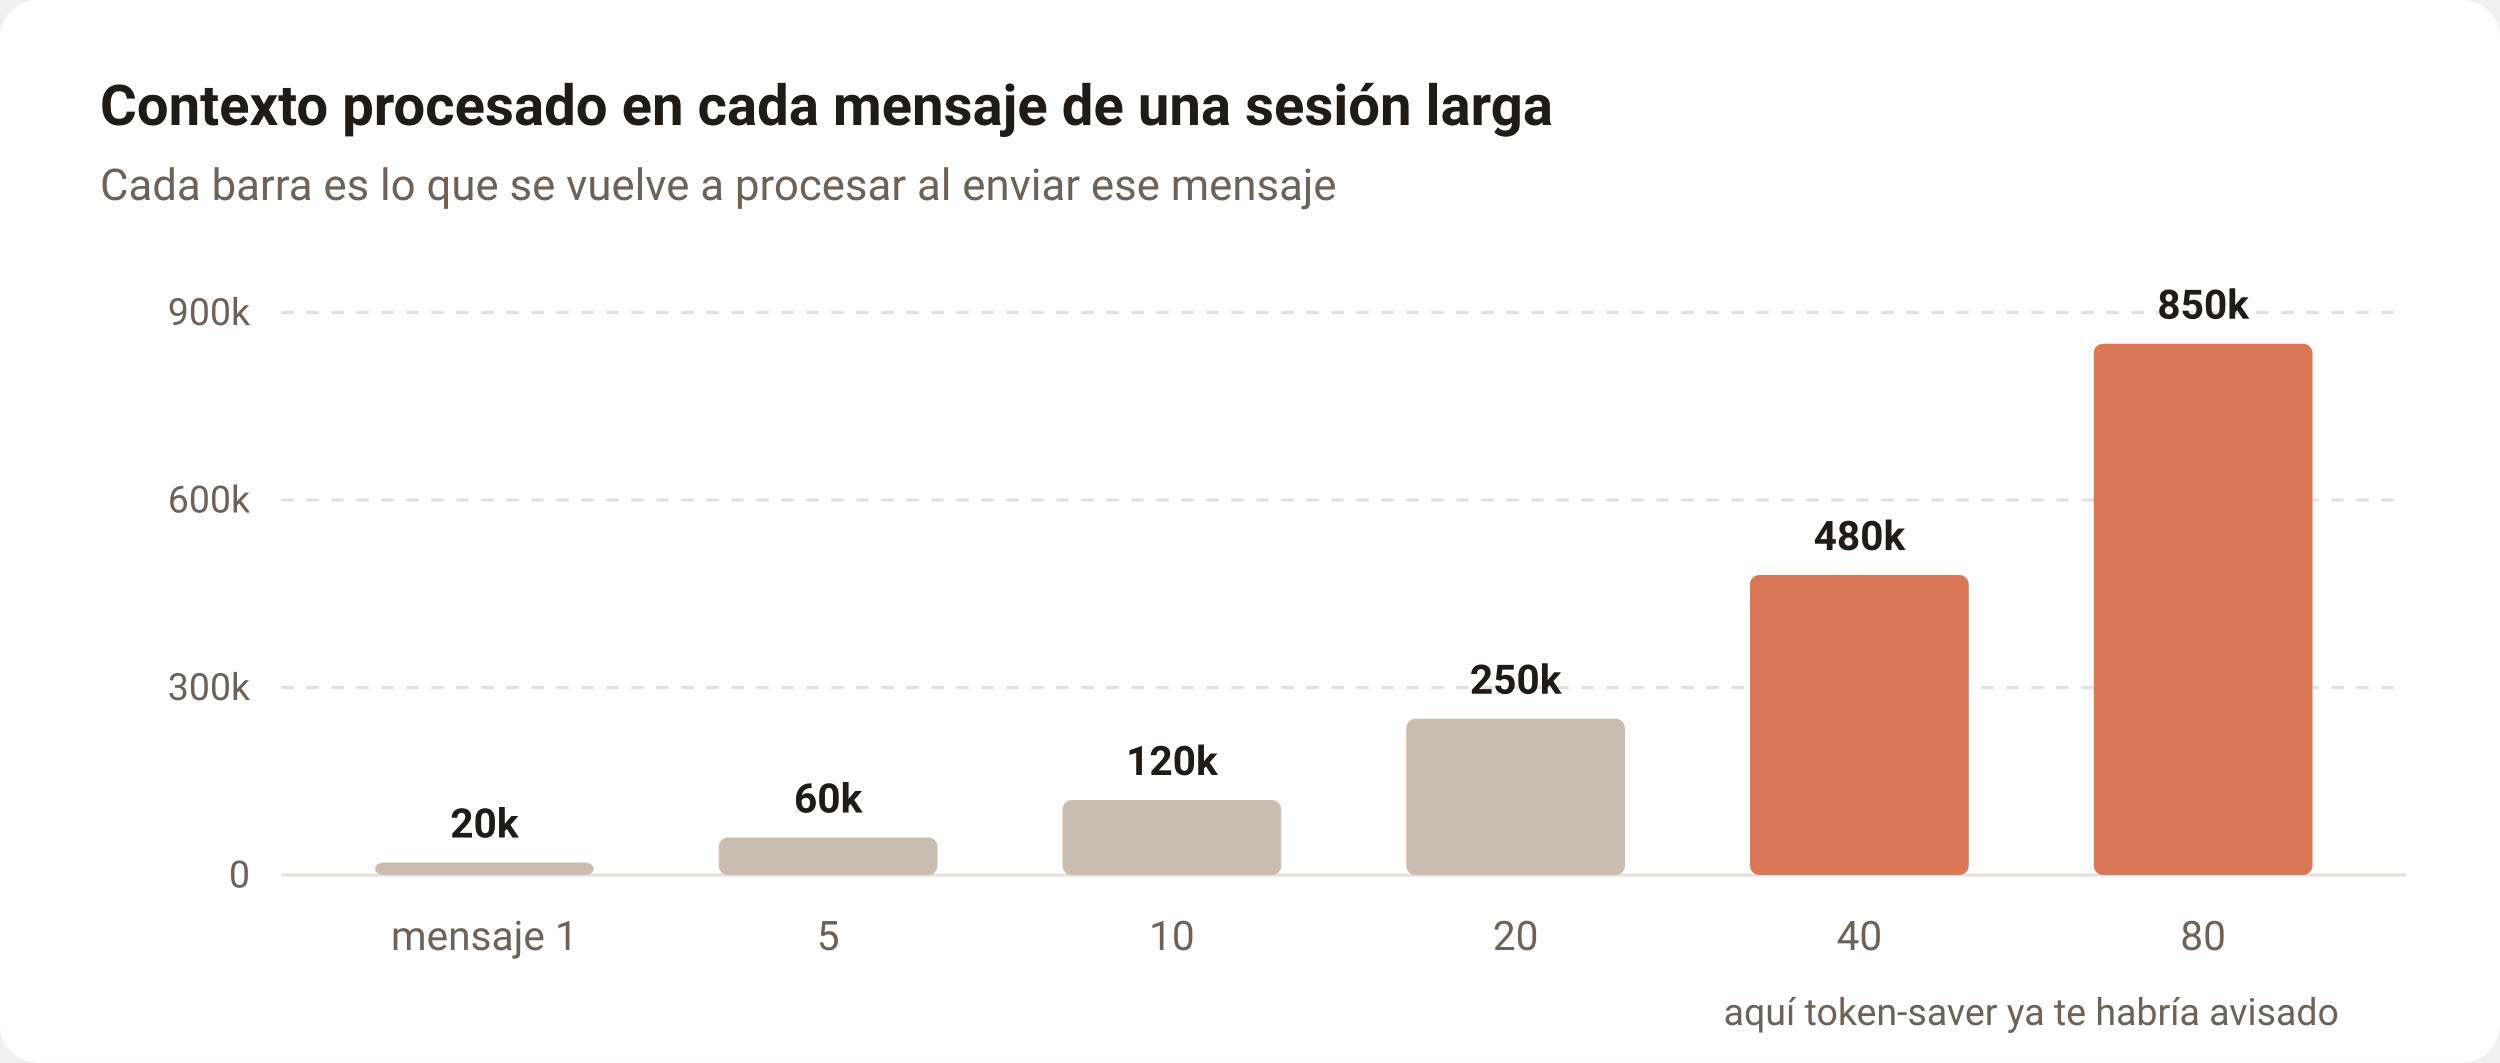
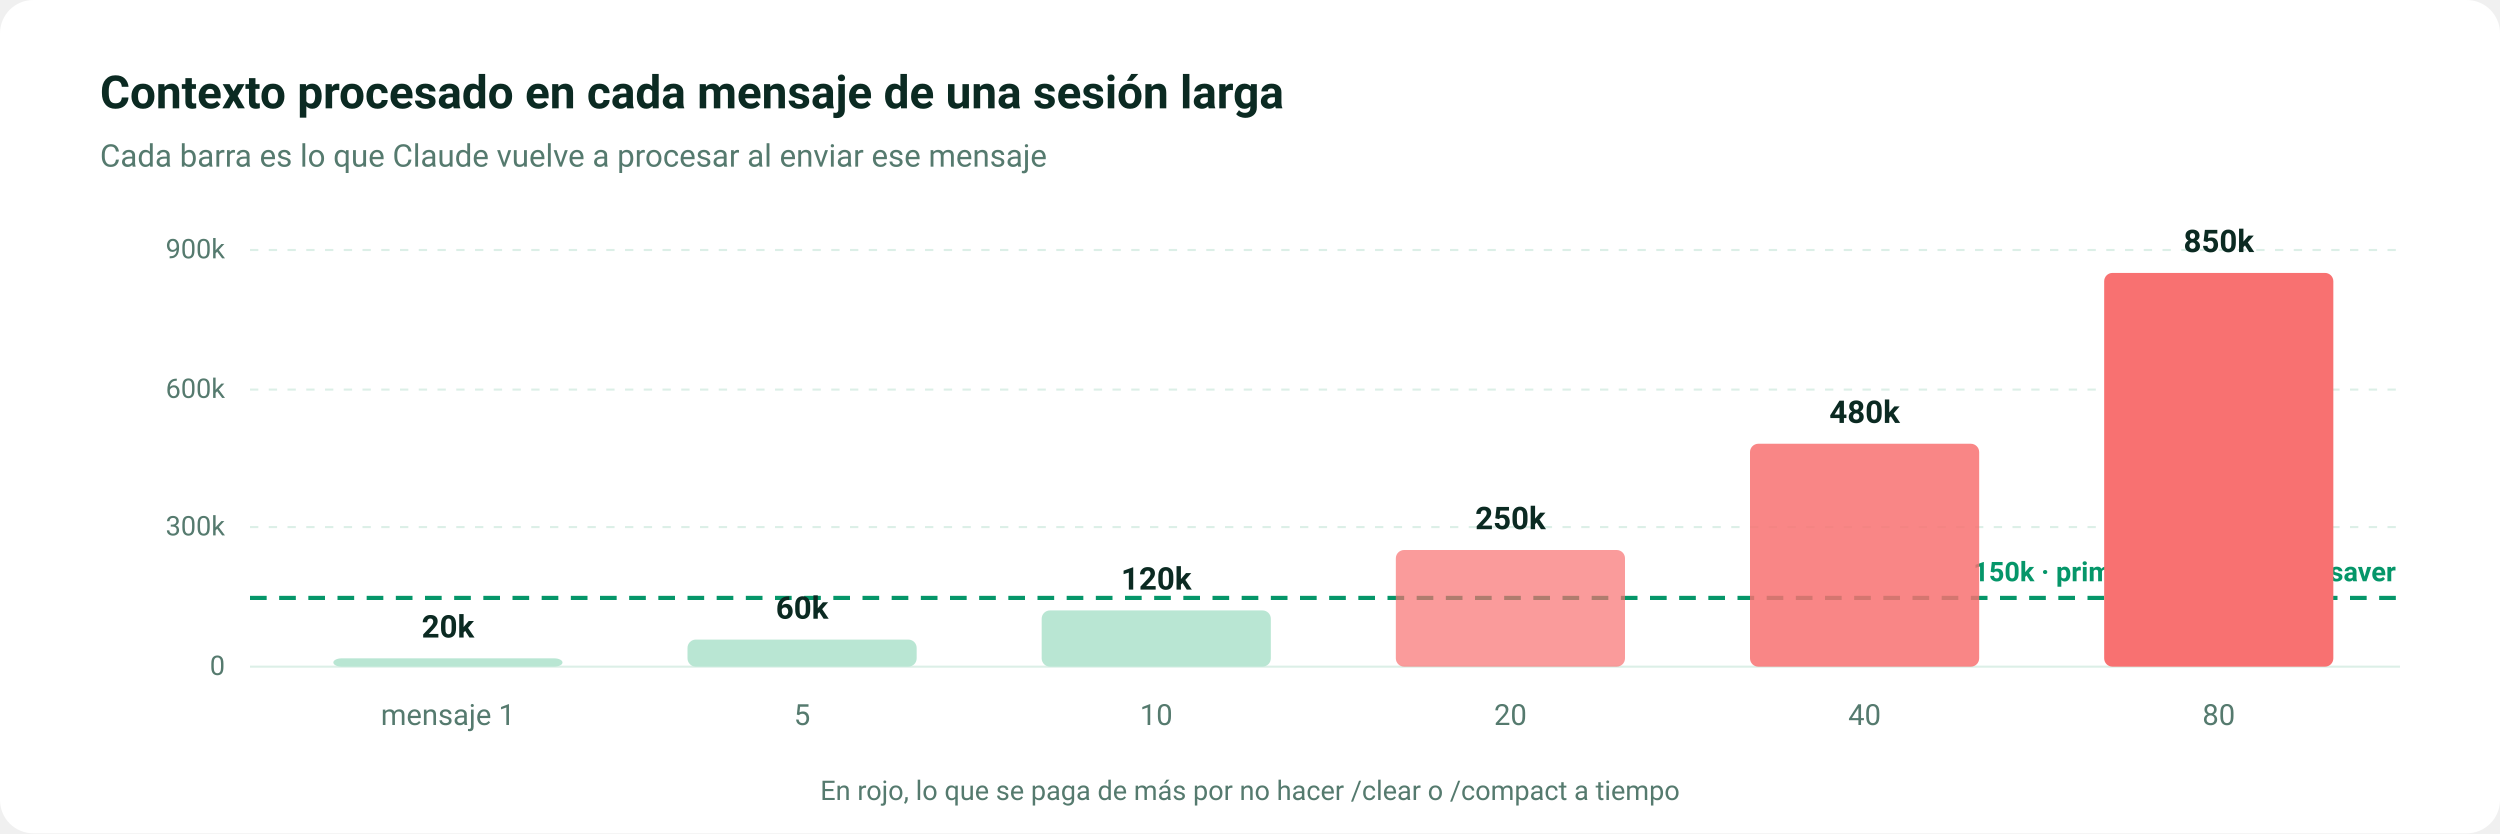
- <svg xmlns="http://www.w3.org/2000/svg" viewBox="0 0 800 340" width="800" height="340" font-family="ui-sans-serif, -apple-system, 'Segoe UI', Roboto, sans-serif">
+ <svg xmlns="http://www.w3.org/2000/svg" viewBox="0 0 1200 400" width="1200" height="400" font-family="ui-sans-serif, -apple-system, 'Segoe UI', Roboto, sans-serif">
  <style>
-     .bg { fill: #ffffff; } .ink { fill: #1f1b18; } .muted { fill: #6b625b; } .grid { stroke: #e6e0da; }
-     .bar { fill: #c9bcb1; } .hot { fill: #d97757; }
+     .bg { fill: #ffffff; } .ink { fill: #0b2a22; } .muted { fill: #557a6e; } .grid { stroke: #dcefe7; }
+     .bar { fill: #b9e6d3; } .hot { fill: #f87171; } .mark { stroke: #059669; } .marktext { fill: #059669; }
    @media (prefers-color-scheme: dark) {
-       .bg { fill: #0d1117; } .ink { fill: #f0f6fc; } .muted { fill: #9198a1; } .grid { stroke: #30363d; }
-       .bar { fill: #4a4440; }
+       .bg { fill: #0d1117; } .ink { fill: #ecfdf5; } .muted { fill: #8fb5a8; } .grid { stroke: #1a3a31; }
+       .bar { fill: #1f5446; } .hot { fill: #f87171; } .mark { stroke: #34d399; } .marktext { fill: #34d399; }
    }
  </style>
-   <rect class="bg" width="800" height="340" rx="12" />
-   <text class="ink" x="32" y="40" font-size="18" font-weight="600">Contexto procesado en cada mensaje de una sesión larga</text>
-   <text class="muted" x="32" y="64" font-size="14">Cada barra es lo que se vuelve a procesar al enviar ese mensaje</text>
+   <rect class="bg" width="1200" height="400" rx="16" />
+   <text class="ink" x="48" y="52" font-size="22" font-weight="700">Contexto procesado en cada mensaje de una sesión larga</text>
+   <text class="muted" x="48" y="80" font-size="15">Cada barra es lo que Claude vuelve a procesar al enviar ese mensaje</text>
  <g class="grid" stroke-width="1">
-     <line x1="90" y1="280" x2="770" y2="280" />
-     <line x1="90" y1="220" x2="770" y2="220" stroke-dasharray="4 4" />
-     <line x1="90" y1="160" x2="770" y2="160" stroke-dasharray="4 4" />
-     <line x1="90" y1="100" x2="770" y2="100" stroke-dasharray="4 4" />
+     <line x1="120" y1="320" x2="1152" y2="320" />
+     <line x1="120" y1="253" x2="1152" y2="253" stroke-dasharray="4 5" />
+     <line x1="120" y1="187" x2="1152" y2="187" stroke-dasharray="4 5" />
+     <line x1="120" y1="120" x2="1152" y2="120" stroke-dasharray="4 5" />
  </g>
-   <g class="muted" font-size="12" text-anchor="end">
-     <text x="80" y="284">0</text>
-     <text x="80" y="224">300k</text>
-     <text x="80" y="164">600k</text>
-     <text x="80" y="104">900k</text>
+   <g class="muted" font-size="13" text-anchor="end">
+     <text x="108" y="324">0</text>
+     <text x="108" y="257">300k</text>
+     <text x="108" y="191">600k</text>
+     <text x="108" y="124">900k</text>
  </g>
-   <g>
-     <rect class="bar" x="120" y="276" width="70" height="4" rx="3" />
-     <rect class="bar" x="230" y="268" width="70" height="12" rx="3" />
-     <rect class="bar" x="340" y="256" width="70" height="24" rx="3" />
-     <rect class="bar" x="450" y="230" width="70" height="50" rx="3" />
-     <rect class="hot" x="560" y="184" width="70" height="96" rx="3" />
-     <rect class="hot" x="670" y="110" width="70" height="170" rx="3" />
+   <line class="mark" x1="120" y1="287" x2="1152" y2="287" stroke-width="2" stroke-dasharray="8 6" />
+   <text class="marktext" x="1150" y="279" font-size="13" font-weight="700" text-anchor="end">150k · primer aviso de token-saver</text>
+   <rect class="bar" x="160" y="316" width="110" height="4" rx="4" />
+   <rect class="bar" x="330" y="307" width="110" height="13" rx="4" />
+   <rect class="bar" x="500" y="293" width="110" height="27" rx="4" />
+   <rect class="hot" x="670" y="264" width="110" height="56" rx="4" fill-opacity="0.7" />
+   <rect class="hot" x="840" y="213" width="110" height="107" rx="4" fill-opacity="0.85" />
+   <rect class="hot" x="1010" y="131" width="110" height="189" rx="4" />
+   <g class="ink" font-size="15" font-weight="700" text-anchor="middle">
+     <text x="215" y="306">20k</text>
+     <text x="385" y="297">60k</text>
+     <text x="555" y="283">120k</text>
+     <text x="725" y="254">250k</text>
+     <text x="895" y="203">480k</text>
+     <text x="1065" y="121">850k</text>
  </g>
-   <g class="ink" font-size="13" font-weight="600" text-anchor="middle">
-     <text x="155" y="268">20k</text>
-     <text x="265" y="260">60k</text>
-     <text x="375" y="248">120k</text>
-     <text x="485" y="222">250k</text>
-     <text x="595" y="176">480k</text>
-     <text x="705" y="102">850k</text>
+   <g class="muted" font-size="14" text-anchor="middle">
+     <text x="215" y="348">mensaje 1</text>
+     <text x="385" y="348">5</text>
+     <text x="555" y="348">10</text>
+     <text x="725" y="348">20</text>
+     <text x="895" y="348">40</text>
+     <text x="1065" y="348">80</text>
  </g>
-   <g class="muted" font-size="13" text-anchor="middle">
-     <text x="155" y="304">mensaje 1</text>
-     <text x="265" y="304">5</text>
-     <text x="375" y="304">10</text>
-     <text x="485" y="304">20</text>
-     <text x="595" y="304">40</text>
-     <text x="705" y="304">80</text>
-   </g>
-   <text class="muted" x="650" y="328" font-size="12" text-anchor="middle">aquí token-saver ya te habría avisado</text>
+   <text class="muted" x="600" y="384" font-size="13" text-anchor="middle">En rojo, lo que se paga de más por no hacer /clear o /compact a tiempo</text>
</svg>
